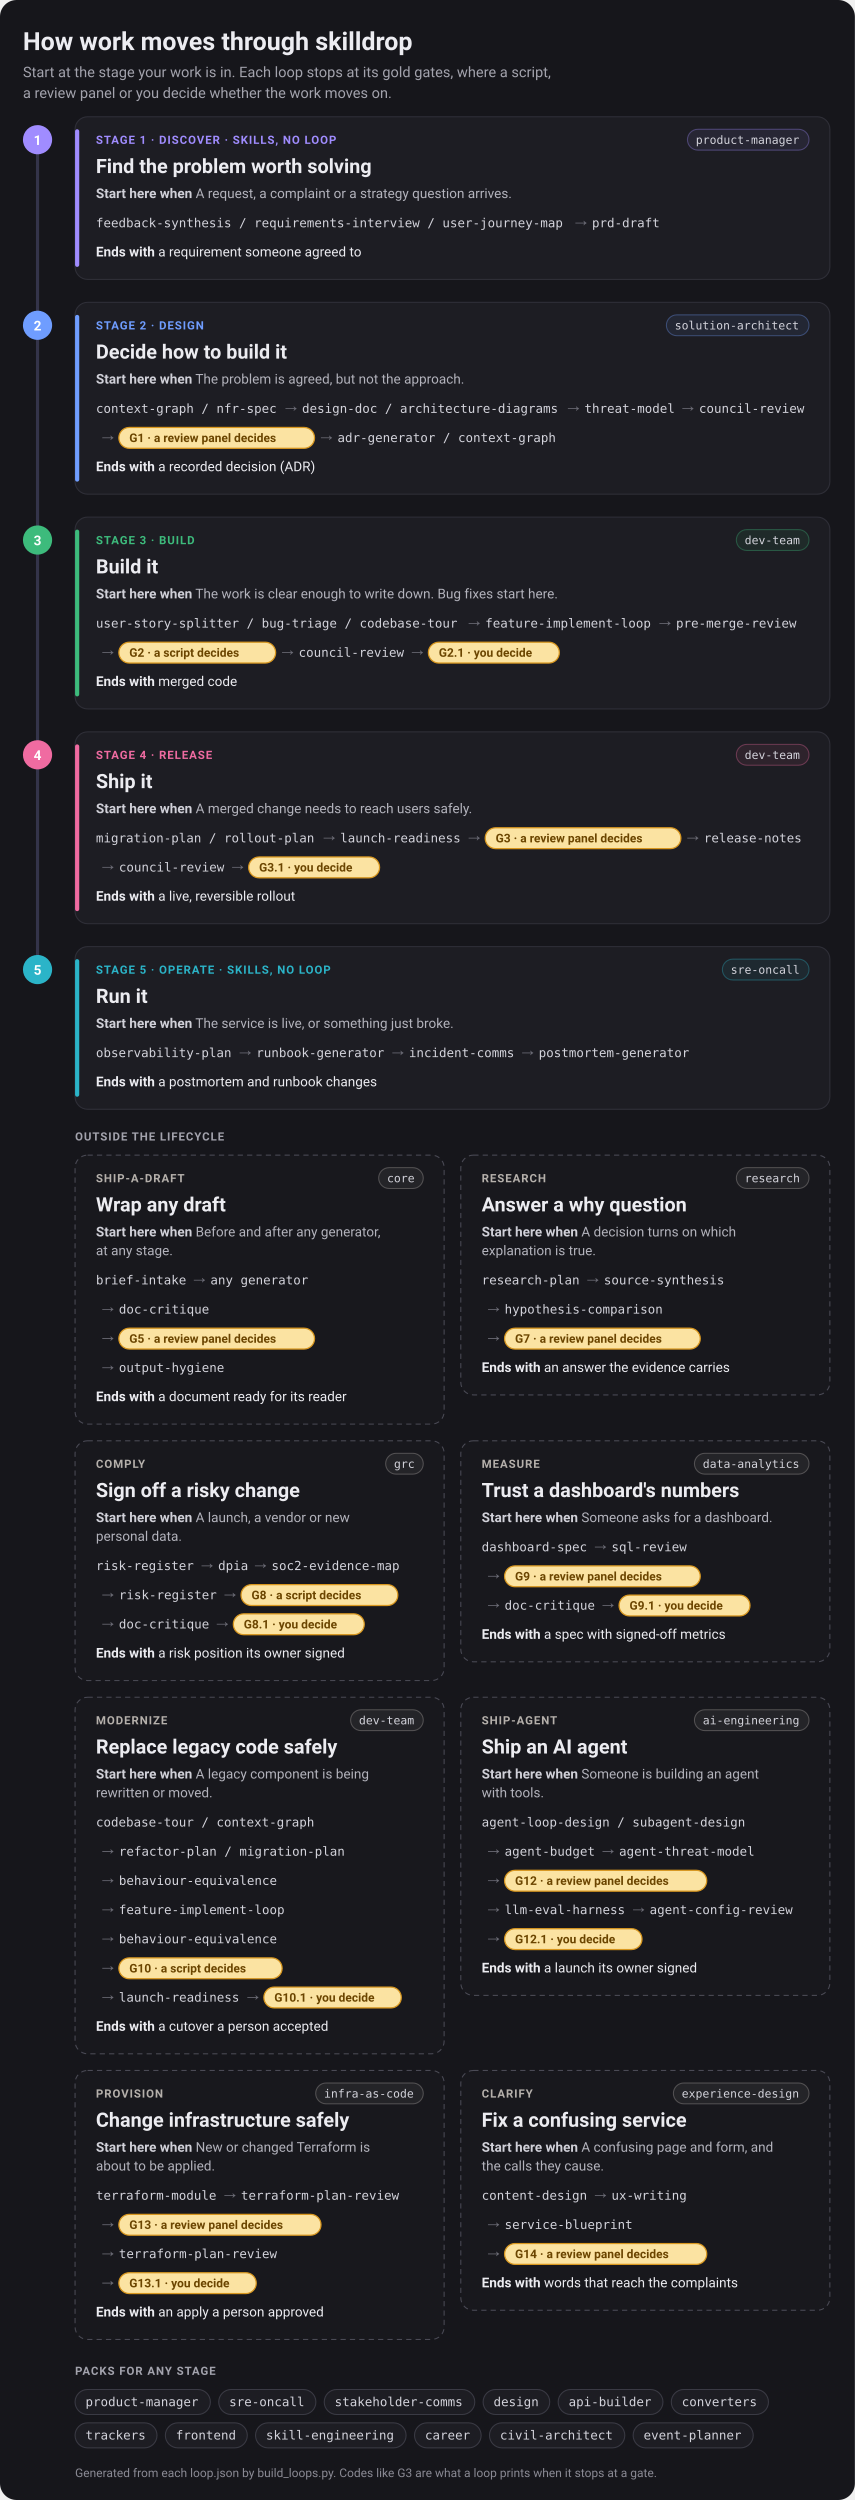
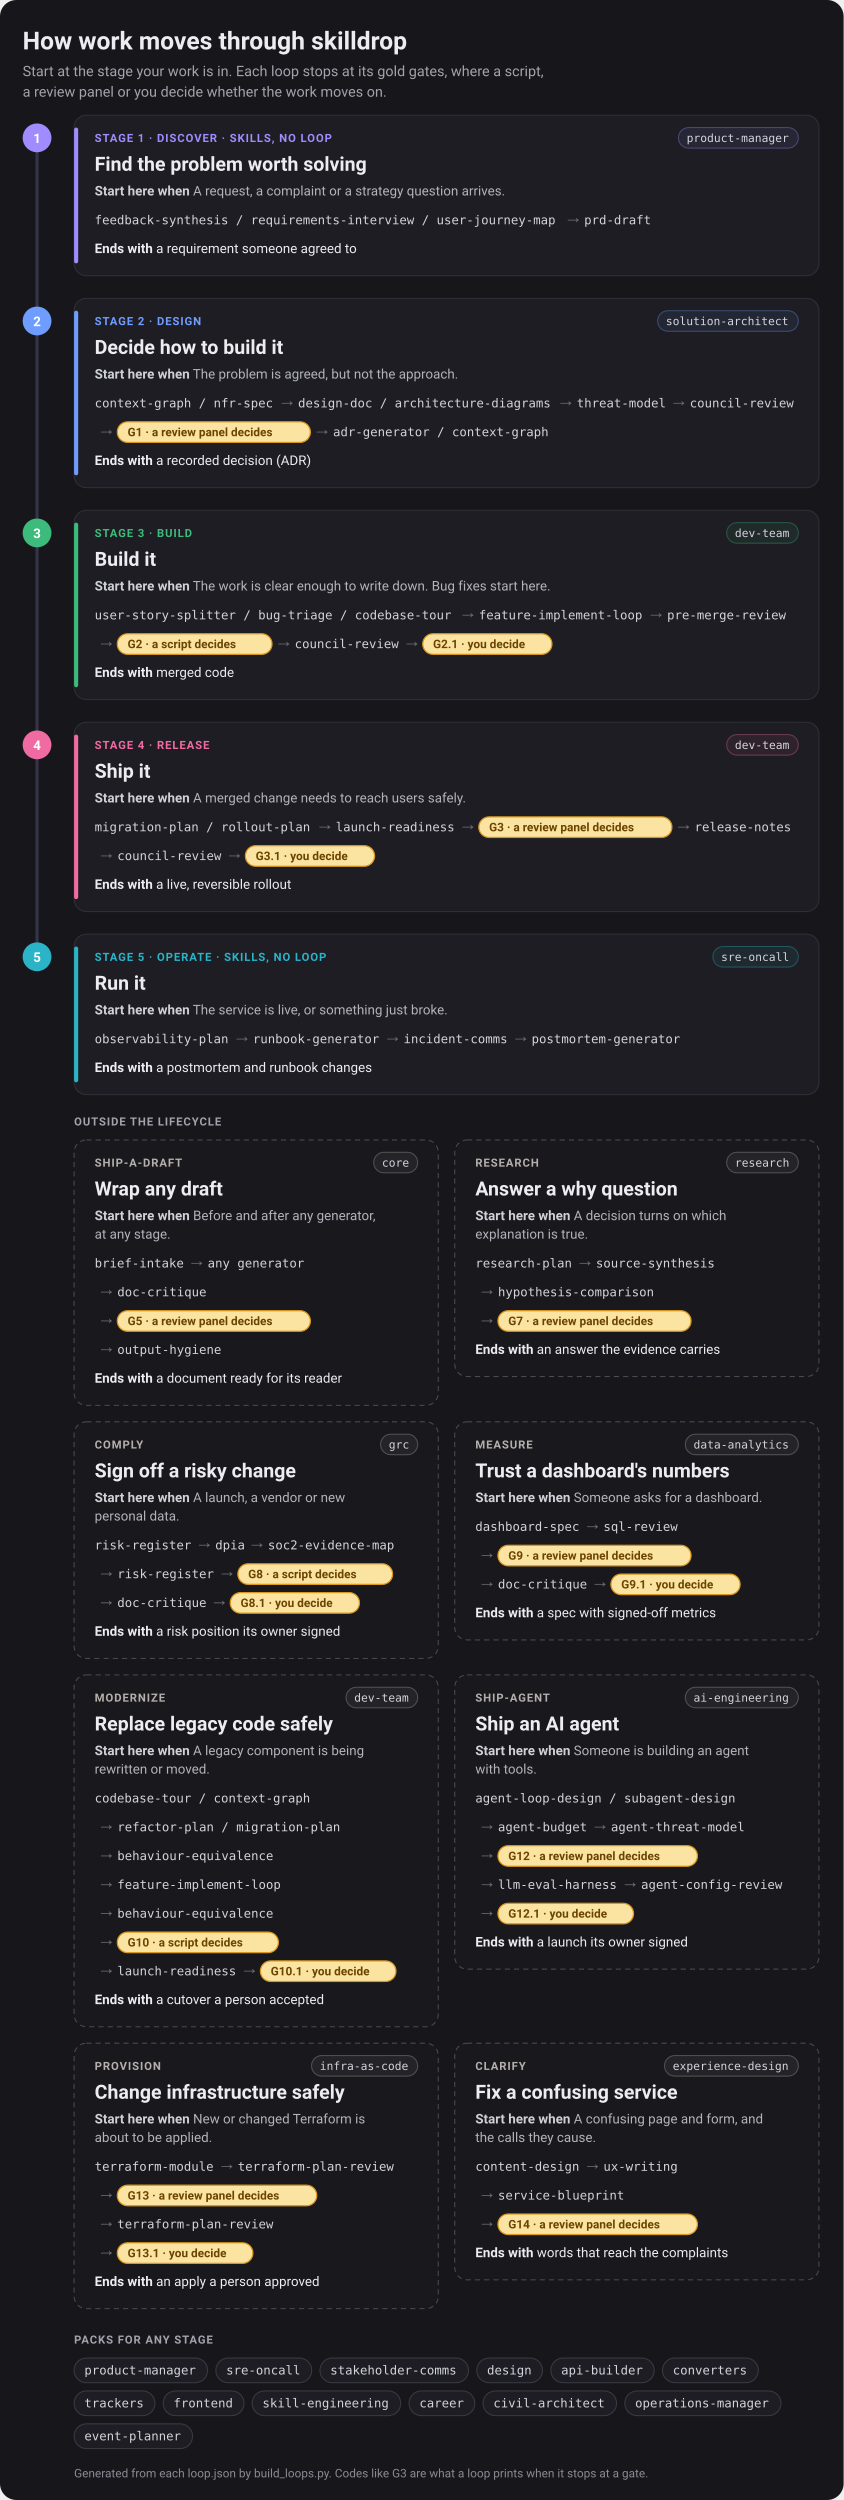
- <svg xmlns="http://www.w3.org/2000/svg" viewBox="0 0 820 2398" width="820" height="2398" role="img" aria-labelledby="om-title om-desc">
+ <svg xmlns="http://www.w3.org/2000/svg" viewBox="0 0 820 2430" width="820" height="2430" role="img" aria-labelledby="om-title om-desc">
  <style>.s,text{font-family:-apple-system,BlinkMacSystemFont,'Segoe UI',Roboto,Helvetica,Arial,sans-serif;}.title{font-size:24px;font-weight:700;fill:#ececf1;}.sub{font-size:14px;fill:#a3a3ad;}.label{font-size:11px;font-weight:700;letter-spacing:.08em;}.h{font-size:19px;font-weight:700;fill:#ececf1;}.muted{font-size:13px;fill:#b3b3bc;}.mono,.chip{font-family:ui-monospace,SFMono-Regular,'SF Mono',Menlo,Consolas,monospace;font-size:12px;fill:#d4d4dc;}.chip{font-size:11px;}.arrow{font-size:13px;fill:#6b6b75;}.gate{fill:#FBE3A2;stroke:#D9971E;stroke-width:1.2;}.gatet{font-size:11.5px;font-weight:700;fill:#6B4500;}.ends{font-size:13px;fill:#ececf1;}.endsl,.startl{font-weight:700;}.startl{fill:#d0d0d8;}.card{fill:#1d1d23;stroke:#2f2f38;}.dashed{fill:#18181d;stroke:#4a4a55;stroke-dasharray:5 4;}.rail{stroke:#34344a;stroke-width:3;}.num{font-size:13px;font-weight:700;fill:#fff;text-anchor:middle;}.section{font-size:11px;font-weight:700;letter-spacing:.08em;fill:#a3a3ad;}.pack{fill:#1d1d23;stroke:#3a3a44;}.foot{font-size:11.5px;fill:#8a8a94;}</style>
-   <rect width="820" height="2398" rx="16" fill="#16161b" />
+   <rect width="820" height="2430" rx="16" fill="#16161b" />
  <text x="22" y="48" class="title">How work moves through skilldrop</text>
  <text x="22" y="74" class="sub">Start at the stage your work is in. Each loop stops at its gold gates, where a script,</text>
  <text x="22" y="94" class="sub">a review panel or you decide whether the work moves on.</text>
  <line x1="36" y1="134" x2="36" y2="930" class="rail" />
  <circle cx="36" cy="134" r="14" fill="#a08cff" />
  <text x="36" y="139" class="num">1</text>
  <circle cx="36" cy="312" r="14" fill="#6f9dff" />
  <text x="36" y="317" class="num">2</text>
  <circle cx="36" cy="518" r="14" fill="#3dbb7c" />
  <text x="36" y="523" class="num">3</text>
  <circle cx="36" cy="724" r="14" fill="#f06ba1" />
  <text x="36" y="729" class="num">4</text>
  <circle cx="36" cy="930" r="14" fill="#2bb4c8" />
  <text x="36" y="935" class="num">5</text>
  <rect x="72" y="112" width="724" height="156" rx="12" class="card" />
  <rect x="72" y="124" width="4" height="132" rx="2" fill="#a08cff" />
  <text x="92" y="138" class="label" fill="#a08cff">STAGE 1 · DISCOVER · SKILLS, NO LOOP</text>
  <rect x="659.4" y="124" width="116.6" height="20" rx="10" fill="#a08cff" fill-opacity=".08" stroke="#a08cff" stroke-opacity=".35" />
  <text x="667.4" y="138" class="chip" fill="#a08cff">product-manager</text>
  <text x="92" y="166" class="h">Find the problem worth solving</text>
  <text x="92" y="190" class="muted">
    <tspan class="startl">Start here when</tspan> A request, a complaint or a strategy question arrives.</text>
  <text x="92.0" y="218" class="mono">feedback-synthesis / requirements-interview / user-journey-map</text>
  <text x="550.8" y="218" class="arrow">→</text>
  <text x="567.8" y="218" class="mono">prd-draft</text>
  <text x="92" y="246" class="ends">
    <tspan class="endsl">Ends with</tspan> a requirement someone agreed to</text>
  <rect x="72" y="290" width="724" height="184" rx="12" class="card" />
  <rect x="72" y="302" width="4" height="160" rx="2" fill="#6f9dff" />
  <text x="92" y="316" class="label" fill="#6f9dff">STAGE 2 · DESIGN</text>
  <rect x="639.2" y="302" width="136.8" height="20" rx="10" fill="#6f9dff" fill-opacity=".08" stroke="#6f9dff" stroke-opacity=".35" />
  <text x="647.2" y="316" class="chip" fill="#6f9dff">solution-architect</text>
  <text x="92" y="344" class="h">Decide how to build it</text>
  <text x="92" y="368" class="muted">
    <tspan class="startl">Start here when</tspan> The problem is agreed, but not the approach.</text>
  <text x="92.0" y="396" class="mono">context-graph / nfr-spec</text>
  <text x="272.7" y="396" class="arrow">→</text>
  <text x="289.7" y="396" class="mono">design-doc / architecture-diagrams</text>
  <text x="543.6" y="396" class="arrow">→</text>
  <text x="560.6" y="396" class="mono">threat-model</text>
  <text x="653.4" y="396" class="arrow">→</text>
  <text x="670.4" y="396" class="mono">council-review</text>
  <text x="97.0" y="424" class="arrow">→</text>
  <rect x="114.0" y="410" width="187.7" height="20" rx="10" class="gate" />
  <text x="124.0" y="424" class="gatet">G1 · a review panel decides</text>
  <text x="306.7" y="424" class="arrow">→</text>
  <text x="323.7" y="424" class="mono">adr-generator / context-graph</text>
  <text x="92" y="452" class="ends">
    <tspan class="endsl">Ends with</tspan> a recorded decision (ADR)</text>
  <rect x="72" y="496" width="724" height="184" rx="12" class="card" />
  <rect x="72" y="508" width="4" height="160" rx="2" fill="#3dbb7c" />
  <text x="92" y="522" class="label" fill="#3dbb7c">STAGE 3 · BUILD</text>
  <rect x="706.3" y="508" width="69.7" height="20" rx="10" fill="#3dbb7c" fill-opacity=".08" stroke="#3dbb7c" stroke-opacity=".35" />
  <text x="714.3" y="522" class="chip" fill="#3dbb7c">dev-team</text>
  <text x="92" y="550" class="h">Build it</text>
  <text x="92" y="574" class="muted">
    <tspan class="startl">Start here when</tspan> The work is clear enough to write down. Bug fixes start here.</text>
  <text x="92.0" y="602" class="mono">user-story-splitter / bug-triage / codebase-tour</text>
  <text x="448.4" y="602" class="arrow">→</text>
  <text x="465.4" y="602" class="mono">feature-implement-loop</text>
  <text x="631.4" y="602" class="arrow">→</text>
  <text x="648.4" y="602" class="mono">pre-merge-review</text>
  <text x="97.0" y="630" class="arrow">→</text>
  <rect x="114.0" y="616" width="150.4" height="20" rx="10" class="gate" />
  <text x="124.0" y="630" class="gatet">G2 · a script decides</text>
  <text x="269.4" y="630" class="arrow">→</text>
  <text x="286.4" y="630" class="mono">council-review</text>
  <text x="393.9" y="630" class="arrow">→</text>
  <rect x="410.9" y="616" width="125.6" height="20" rx="10" class="gate" />
  <text x="420.9" y="630" class="gatet">G2.1 · you decide</text>
  <text x="92" y="658" class="ends">
    <tspan class="endsl">Ends with</tspan> merged code</text>
  <rect x="72" y="702" width="724" height="184" rx="12" class="card" />
  <rect x="72" y="714" width="4" height="160" rx="2" fill="#f06ba1" />
  <text x="92" y="728" class="label" fill="#f06ba1">STAGE 4 · RELEASE</text>
  <rect x="706.3" y="714" width="69.7" height="20" rx="10" fill="#f06ba1" fill-opacity=".08" stroke="#f06ba1" stroke-opacity=".35" />
  <text x="714.3" y="728" class="chip" fill="#f06ba1">dev-team</text>
  <text x="92" y="756" class="h">Ship it</text>
  <text x="92" y="780" class="muted">
    <tspan class="startl">Start here when</tspan> A merged change needs to reach users safely.</text>
  <text x="92.0" y="808" class="mono">migration-plan / rollout-plan</text>
  <text x="309.3" y="808" class="arrow">→</text>
  <text x="326.3" y="808" class="mono">launch-readiness</text>
  <text x="448.4" y="808" class="arrow">→</text>
  <rect x="465.4" y="794" width="187.7" height="20" rx="10" class="gate" />
  <text x="475.4" y="808" class="gatet">G3 · a review panel decides</text>
  <text x="658.1" y="808" class="arrow">→</text>
  <text x="675.1" y="808" class="mono">release-notes</text>
  <text x="97.0" y="836" class="arrow">→</text>
  <text x="114.0" y="836" class="mono">council-review</text>
  <text x="221.5" y="836" class="arrow">→</text>
  <rect x="238.5" y="822" width="125.6" height="20" rx="10" class="gate" />
  <text x="248.5" y="836" class="gatet">G3.1 · you decide</text>
  <text x="92" y="864" class="ends">
    <tspan class="endsl">Ends with</tspan> a live, reversible rollout</text>
  <rect x="72" y="908" width="724" height="156" rx="12" class="card" />
  <rect x="72" y="920" width="4" height="132" rx="2" fill="#2bb4c8" />
  <text x="92" y="934" class="label" fill="#2bb4c8">STAGE 5 · OPERATE · SKILLS, NO LOOP</text>
  <rect x="692.9" y="920" width="83.1" height="20" rx="10" fill="#2bb4c8" fill-opacity=".08" stroke="#2bb4c8" stroke-opacity=".35" />
  <text x="700.9" y="934" class="chip" fill="#2bb4c8">sre-oncall</text>
  <text x="92" y="962" class="h">Run it</text>
  <text x="92" y="986" class="muted">
    <tspan class="startl">Start here when</tspan> The service is live, or something just broke.</text>
  <text x="92.0" y="1014" class="mono">observability-plan</text>
  <text x="228.8" y="1014" class="arrow">→</text>
  <text x="245.8" y="1014" class="mono">runbook-generator</text>
  <text x="375.2" y="1014" class="arrow">→</text>
  <text x="392.2" y="1014" class="mono">incident-comms</text>
  <text x="499.7" y="1014" class="arrow">→</text>
  <text x="516.7" y="1014" class="mono">postmortem-generator</text>
  <text x="92" y="1042" class="ends">
    <tspan class="endsl">Ends with</tspan> a postmortem and runbook changes</text>
  <text x="72" y="1094" class="section">OUTSIDE THE LIFECYCLE</text>
  <rect x="72.0" y="1108" width="354.0" height="258" rx="12" class="card dashed" />
  <text x="92.0" y="1134" class="label" fill="#b5b0ab">SHIP-A-DRAFT</text>
  <rect x="363.2" y="1120" width="42.8" height="20" rx="10" fill="#b5b0ab" fill-opacity=".08" stroke="#b5b0ab" stroke-opacity=".35" />
  <text x="371.2" y="1134" class="chip" fill="#b5b0ab">core</text>
  <text x="92.0" y="1162" class="h">Wrap any draft</text>
  <text x="92.0" y="1186" class="muted">
    <tspan class="startl">Start here when</tspan> Before and after any generator,</text>
  <text x="92.0" y="1204" class="muted">at any stage.</text>
  <text x="92.0" y="1232" class="mono">brief-intake</text>
  <text x="184.8" y="1232" class="arrow">→</text>
  <text x="201.8" y="1232" class="mono">any generator</text>
  <text x="97.0" y="1260" class="arrow">→</text>
  <text x="114.0" y="1260" class="mono">doc-critique</text>
  <text x="97.0" y="1288" class="arrow">→</text>
  <rect x="114.0" y="1274" width="187.7" height="20" rx="10" class="gate" />
  <text x="124.0" y="1288" class="gatet">G5 · a review panel decides</text>
  <text x="97.0" y="1316" class="arrow">→</text>
  <text x="114.0" y="1316" class="mono">output-hygiene</text>
  <text x="92.0" y="1344" class="ends">
    <tspan class="endsl">Ends with</tspan> a document ready for its reader</text>
  <rect x="442.0" y="1108" width="354.0" height="230" rx="12" class="card dashed" />
  <text x="462.0" y="1134" class="label" fill="#b5b0ab">RESEARCH</text>
  <rect x="706.3" y="1120" width="69.7" height="20" rx="10" fill="#b5b0ab" fill-opacity=".08" stroke="#b5b0ab" stroke-opacity=".35" />
  <text x="714.3" y="1134" class="chip" fill="#b5b0ab">research</text>
  <text x="462.0" y="1162" class="h">Answer a why question</text>
  <text x="462.0" y="1186" class="muted">
    <tspan class="startl">Start here when</tspan> A decision turns on which</text>
  <text x="462.0" y="1204" class="muted">explanation is true.</text>
  <text x="462.0" y="1232" class="mono">research-plan</text>
  <text x="562.2" y="1232" class="arrow">→</text>
  <text x="579.2" y="1232" class="mono">source-synthesis</text>
  <text x="467.0" y="1260" class="arrow">→</text>
  <text x="484.0" y="1260" class="mono">hypothesis-comparison</text>
  <text x="467.0" y="1288" class="arrow">→</text>
  <rect x="484.0" y="1274" width="187.7" height="20" rx="10" class="gate" />
  <text x="494.0" y="1288" class="gatet">G7 · a review panel decides</text>
  <text x="462.0" y="1316" class="ends">
    <tspan class="endsl">Ends with</tspan> an answer the evidence carries</text>
  <rect x="72.0" y="1382" width="354.0" height="230" rx="12" class="card dashed" />
  <text x="92.0" y="1408" class="label" fill="#b5b0ab">COMPLY</text>
  <rect x="369.9" y="1394" width="36.1" height="20" rx="10" fill="#b5b0ab" fill-opacity=".08" stroke="#b5b0ab" stroke-opacity=".35" />
  <text x="377.9" y="1408" class="chip" fill="#b5b0ab">grc</text>
  <text x="92.0" y="1436" class="h">Sign off a risky change</text>
  <text x="92.0" y="1460" class="muted">
    <tspan class="startl">Start here when</tspan> A launch, a vendor or new</text>
  <text x="92.0" y="1478" class="muted">personal data.</text>
  <text x="92.0" y="1506" class="mono">risk-register</text>
  <text x="192.2" y="1506" class="arrow">→</text>
  <text x="209.2" y="1506" class="mono">dpia</text>
  <text x="243.4" y="1506" class="arrow">→</text>
  <text x="260.4" y="1506" class="mono">soc2-evidence-map</text>
  <text x="97.0" y="1534" class="arrow">→</text>
  <text x="114.0" y="1534" class="mono">risk-register</text>
  <text x="214.2" y="1534" class="arrow">→</text>
  <rect x="231.2" y="1520" width="150.4" height="20" rx="10" class="gate" />
  <text x="241.2" y="1534" class="gatet">G8 · a script decides</text>
  <text x="97.0" y="1562" class="arrow">→</text>
  <text x="114.0" y="1562" class="mono">doc-critique</text>
  <text x="206.8" y="1562" class="arrow">→</text>
  <rect x="223.8" y="1548" width="125.6" height="20" rx="10" class="gate" />
  <text x="233.8" y="1562" class="gatet">G8.1 · you decide</text>
  <text x="92.0" y="1590" class="ends">
    <tspan class="endsl">Ends with</tspan> a risk position its owner signed</text>
  <rect x="442.0" y="1382" width="354.0" height="212" rx="12" class="card dashed" />
  <text x="462.0" y="1408" class="label" fill="#b5b0ab">MEASURE</text>
  <rect x="666.1" y="1394" width="109.9" height="20" rx="10" fill="#b5b0ab" fill-opacity=".08" stroke="#b5b0ab" stroke-opacity=".35" />
  <text x="674.1" y="1408" class="chip" fill="#b5b0ab">data-analytics</text>
  <text x="462.0" y="1436" class="h">Trust a dashboard's numbers</text>
  <text x="462.0" y="1460" class="muted">
    <tspan class="startl">Start here when</tspan> Someone asks for a dashboard.</text>
  <text x="462.0" y="1488" class="mono">dashboard-spec</text>
  <text x="569.5" y="1488" class="arrow">→</text>
  <text x="586.5" y="1488" class="mono">sql-review</text>
  <text x="467.0" y="1516" class="arrow">→</text>
  <rect x="484.0" y="1502" width="187.7" height="20" rx="10" class="gate" />
  <text x="494.0" y="1516" class="gatet">G9 · a review panel decides</text>
  <text x="467.0" y="1544" class="arrow">→</text>
  <text x="484.0" y="1544" class="mono">doc-critique</text>
  <text x="576.8" y="1544" class="arrow">→</text>
  <rect x="593.8" y="1530" width="125.6" height="20" rx="10" class="gate" />
  <text x="603.8" y="1544" class="gatet">G9.1 · you decide</text>
  <text x="462.0" y="1572" class="ends">
    <tspan class="endsl">Ends with</tspan> a spec with signed-off metrics</text>
  <rect x="72.0" y="1628" width="354.0" height="342" rx="12" class="card dashed" />
  <text x="92.0" y="1654" class="label" fill="#b5b0ab">MODERNIZE</text>
  <rect x="336.3" y="1640" width="69.7" height="20" rx="10" fill="#b5b0ab" fill-opacity=".08" stroke="#b5b0ab" stroke-opacity=".35" />
  <text x="344.3" y="1654" class="chip" fill="#b5b0ab">dev-team</text>
  <text x="92.0" y="1682" class="h">Replace legacy code safely</text>
  <text x="92.0" y="1706" class="muted">
    <tspan class="startl">Start here when</tspan> A legacy component is being</text>
  <text x="92.0" y="1724" class="muted">rewritten or moved.</text>
  <text x="92.0" y="1752" class="mono">codebase-tour / context-graph</text>
  <text x="97.0" y="1780" class="arrow">→</text>
  <text x="114.0" y="1780" class="mono">refactor-plan / migration-plan</text>
  <text x="97.0" y="1808" class="arrow">→</text>
  <text x="114.0" y="1808" class="mono">behaviour-equivalence</text>
  <text x="97.0" y="1836" class="arrow">→</text>
  <text x="114.0" y="1836" class="mono">feature-implement-loop</text>
  <text x="97.0" y="1864" class="arrow">→</text>
  <text x="114.0" y="1864" class="mono">behaviour-equivalence</text>
  <text x="97.0" y="1892" class="arrow">→</text>
  <rect x="114.0" y="1878" width="156.6" height="20" rx="10" class="gate" />
  <text x="124.0" y="1892" class="gatet">G10 · a script decides</text>
  <text x="97.0" y="1920" class="arrow">→</text>
  <text x="114.0" y="1920" class="mono">launch-readiness</text>
  <text x="236.1" y="1920" class="arrow">→</text>
  <rect x="253.1" y="1906" width="131.8" height="20" rx="10" class="gate" />
  <text x="263.1" y="1920" class="gatet">G10.1 · you decide</text>
  <text x="92.0" y="1948" class="ends">
    <tspan class="endsl">Ends with</tspan> a cutover a person accepted</text>
  <rect x="442.0" y="1628" width="354.0" height="286" rx="12" class="card dashed" />
  <text x="462.0" y="1654" class="label" fill="#b5b0ab">SHIP-AGENT</text>
  <rect x="666.1" y="1640" width="109.9" height="20" rx="10" fill="#b5b0ab" fill-opacity=".08" stroke="#b5b0ab" stroke-opacity=".35" />
  <text x="674.1" y="1654" class="chip" fill="#b5b0ab">ai-engineering</text>
  <text x="462.0" y="1682" class="h">Ship an AI agent</text>
  <text x="462.0" y="1706" class="muted">
    <tspan class="startl">Start here when</tspan> Someone is building an agent</text>
  <text x="462.0" y="1724" class="muted">with tools.</text>
  <text x="462.0" y="1752" class="mono">agent-loop-design / subagent-design</text>
  <text x="467.0" y="1780" class="arrow">→</text>
  <text x="484.0" y="1780" class="mono">agent-budget</text>
  <text x="576.8" y="1780" class="arrow">→</text>
  <text x="593.8" y="1780" class="mono">agent-threat-model</text>
  <text x="467.0" y="1808" class="arrow">→</text>
  <rect x="484.0" y="1794" width="193.9" height="20" rx="10" class="gate" />
  <text x="494.0" y="1808" class="gatet">G12 · a review panel decides</text>
  <text x="467.0" y="1836" class="arrow">→</text>
  <text x="484.0" y="1836" class="mono">llm-eval-harness</text>
  <text x="606.1" y="1836" class="arrow">→</text>
  <text x="623.1" y="1836" class="mono">agent-config-review</text>
  <text x="467.0" y="1864" class="arrow">→</text>
  <rect x="484.0" y="1850" width="131.8" height="20" rx="10" class="gate" />
  <text x="494.0" y="1864" class="gatet">G12.1 · you decide</text>
  <text x="462.0" y="1892" class="ends">
    <tspan class="endsl">Ends with</tspan> a launch its owner signed</text>
  <rect x="72.0" y="1986" width="354.0" height="258" rx="12" class="card dashed" />
  <text x="92.0" y="2012" class="label" fill="#b5b0ab">PROVISION</text>
  <rect x="302.8" y="1998" width="103.2" height="20" rx="10" fill="#b5b0ab" fill-opacity=".08" stroke="#b5b0ab" stroke-opacity=".35" />
  <text x="310.8" y="2012" class="chip" fill="#b5b0ab">infra-as-code</text>
  <text x="92.0" y="2040" class="h">Change infrastructure safely</text>
  <text x="92.0" y="2064" class="muted">
    <tspan class="startl">Start here when</tspan> New or changed Terraform is</text>
  <text x="92.0" y="2082" class="muted">about to be applied.</text>
  <text x="92.0" y="2110" class="mono">terraform-module</text>
  <text x="214.1" y="2110" class="arrow">→</text>
  <text x="231.1" y="2110" class="mono">terraform-plan-review</text>
  <text x="97.0" y="2138" class="arrow">→</text>
  <rect x="114.0" y="2124" width="193.9" height="20" rx="10" class="gate" />
  <text x="124.0" y="2138" class="gatet">G13 · a review panel decides</text>
  <text x="97.0" y="2166" class="arrow">→</text>
  <text x="114.0" y="2166" class="mono">terraform-plan-review</text>
  <text x="97.0" y="2194" class="arrow">→</text>
  <rect x="114.0" y="2180" width="131.8" height="20" rx="10" class="gate" />
  <text x="124.0" y="2194" class="gatet">G13.1 · you decide</text>
  <text x="92.0" y="2222" class="ends">
    <tspan class="endsl">Ends with</tspan> an apply a person approved</text>
  <rect x="442.0" y="1986" width="354.0" height="230" rx="12" class="card dashed" />
  <text x="462.0" y="2012" class="label" fill="#b5b0ab">CLARIFY</text>
  <rect x="645.9" y="1998" width="130.1" height="20" rx="10" fill="#b5b0ab" fill-opacity=".08" stroke="#b5b0ab" stroke-opacity=".35" />
  <text x="653.9" y="2012" class="chip" fill="#b5b0ab">experience-design</text>
  <text x="462.0" y="2040" class="h">Fix a confusing service</text>
  <text x="462.0" y="2064" class="muted">
    <tspan class="startl">Start here when</tspan> A confusing page and form, and</text>
  <text x="462.0" y="2082" class="muted">the calls they cause.</text>
  <text x="462.0" y="2110" class="mono">content-design</text>
  <text x="569.5" y="2110" class="arrow">→</text>
  <text x="586.5" y="2110" class="mono">ux-writing</text>
  <text x="467.0" y="2138" class="arrow">→</text>
  <text x="484.0" y="2138" class="mono">service-blueprint</text>
  <text x="467.0" y="2166" class="arrow">→</text>
  <rect x="484.0" y="2152" width="193.9" height="20" rx="10" class="gate" />
  <text x="494.0" y="2166" class="gatet">G14 · a review panel decides</text>
  <text x="462.0" y="2194" class="ends">
    <tspan class="endsl">Ends with</tspan> words that reach the complaints</text>
  <text x="72" y="2278" class="section">PACKS FOR ANY STAGE</text>
  <rect x="72.0" y="2292" width="129.8" height="24" rx="12" class="pack" />
  <text x="82.0" y="2308" class="mono">product-manager</text>
  <rect x="209.8" y="2292" width="93.2" height="24" rx="12" class="pack" />
  <text x="219.8" y="2308" class="mono">sre-oncall</text>
  <rect x="311.0" y="2292" width="144.4" height="24" rx="12" class="pack" />
  <text x="321.0" y="2308" class="mono">stakeholder-comms</text>
  <rect x="463.4" y="2292" width="63.9" height="24" rx="12" class="pack" />
  <text x="473.4" y="2308" class="mono">design</text>
  <rect x="535.4" y="2292" width="100.5" height="24" rx="12" class="pack" />
  <text x="545.4" y="2308" class="mono">api-builder</text>
  <rect x="643.9" y="2292" width="93.2" height="24" rx="12" class="pack" />
  <text x="653.9" y="2308" class="mono">converters</text>
  <rect x="72.0" y="2324" width="78.6" height="24" rx="12" class="pack" />
  <text x="82.0" y="2340" class="mono">trackers</text>
  <rect x="158.6" y="2324" width="78.6" height="24" rx="12" class="pack" />
  <text x="168.6" y="2340" class="mono">frontend</text>
  <rect x="245.1" y="2324" width="144.4" height="24" rx="12" class="pack" />
  <text x="255.1" y="2340" class="mono">skill-engineering</text>
  <rect x="397.6" y="2324" width="63.9" height="24" rx="12" class="pack" />
  <text x="407.6" y="2340" class="mono">career</text>
  <rect x="469.5" y="2324" width="129.8" height="24" rx="12" class="pack" />
  <text x="479.5" y="2340" class="mono">civil-architect</text>
-   <rect x="607.3" y="2324" width="115.2" height="24" rx="12" class="pack" />
-   <text x="617.3" y="2340" class="mono">event-planner</text>
-   <text x="72" y="2376" class="foot">Generated from each loop.json by build_loops.py. Codes like G3 are what a loop prints when it stops at a gate.</text>
+   <rect x="607.3" y="2324" width="151.8" height="24" rx="12" class="pack" />
+   <text x="617.3" y="2340" class="mono">operations-manager</text>
+   <rect x="72.0" y="2356" width="115.2" height="24" rx="12" class="pack" />
+   <text x="82.0" y="2372" class="mono">event-planner</text>
+   <text x="72" y="2408" class="foot">Generated from each loop.json by build_loops.py. Codes like G3 are what a loop prints when it stops at a gate.</text>
</svg>
